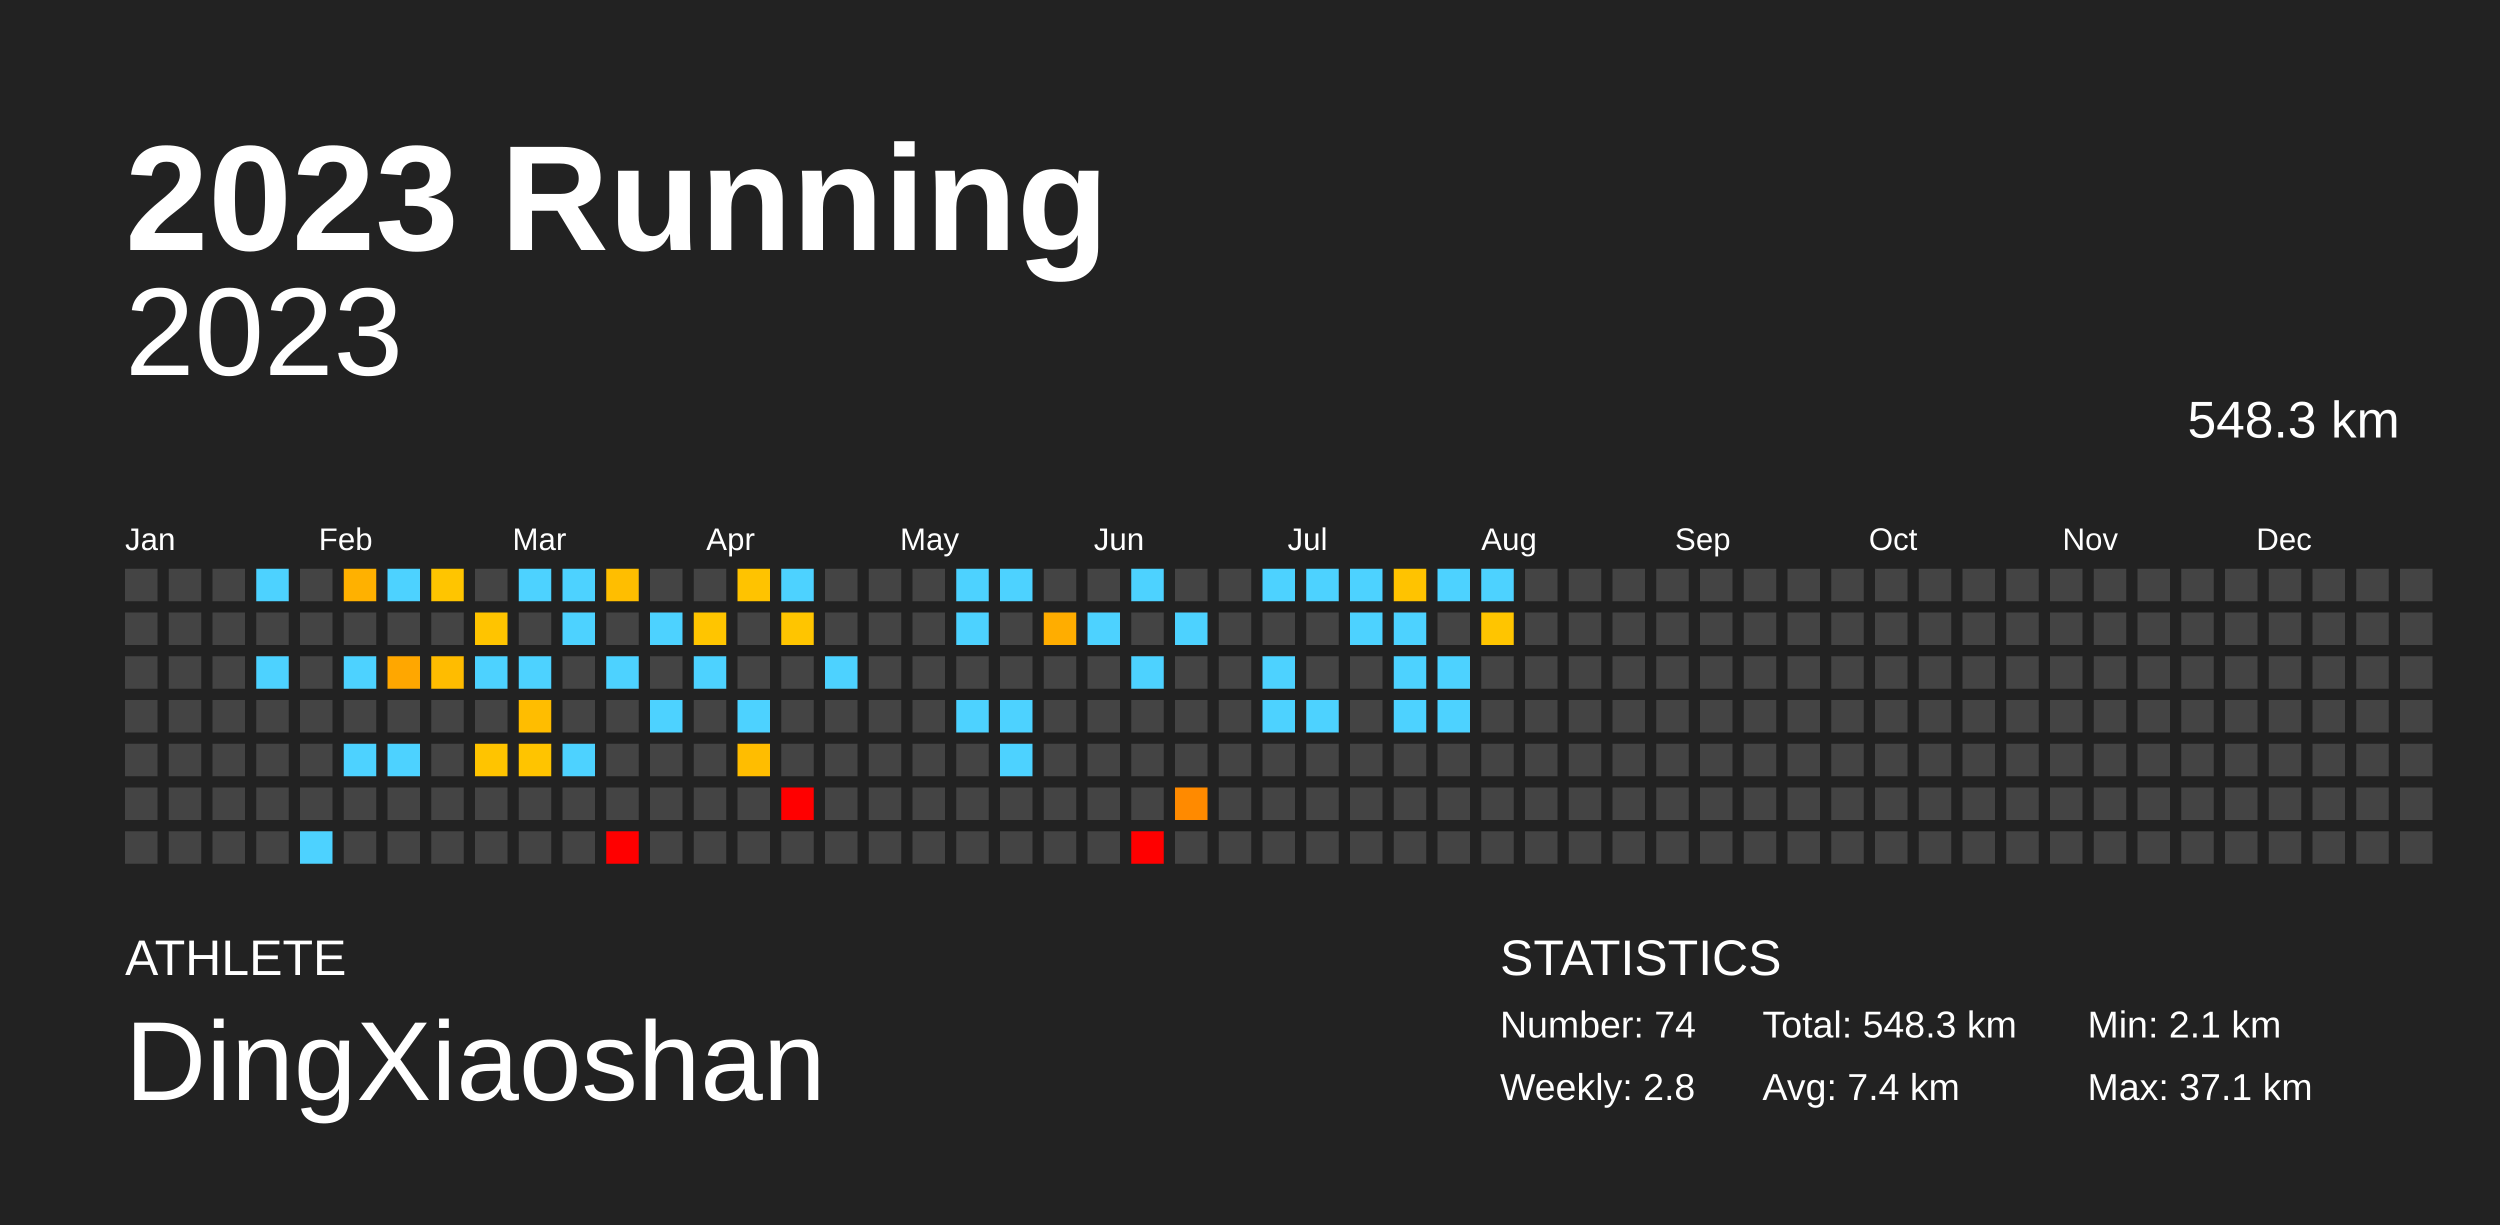
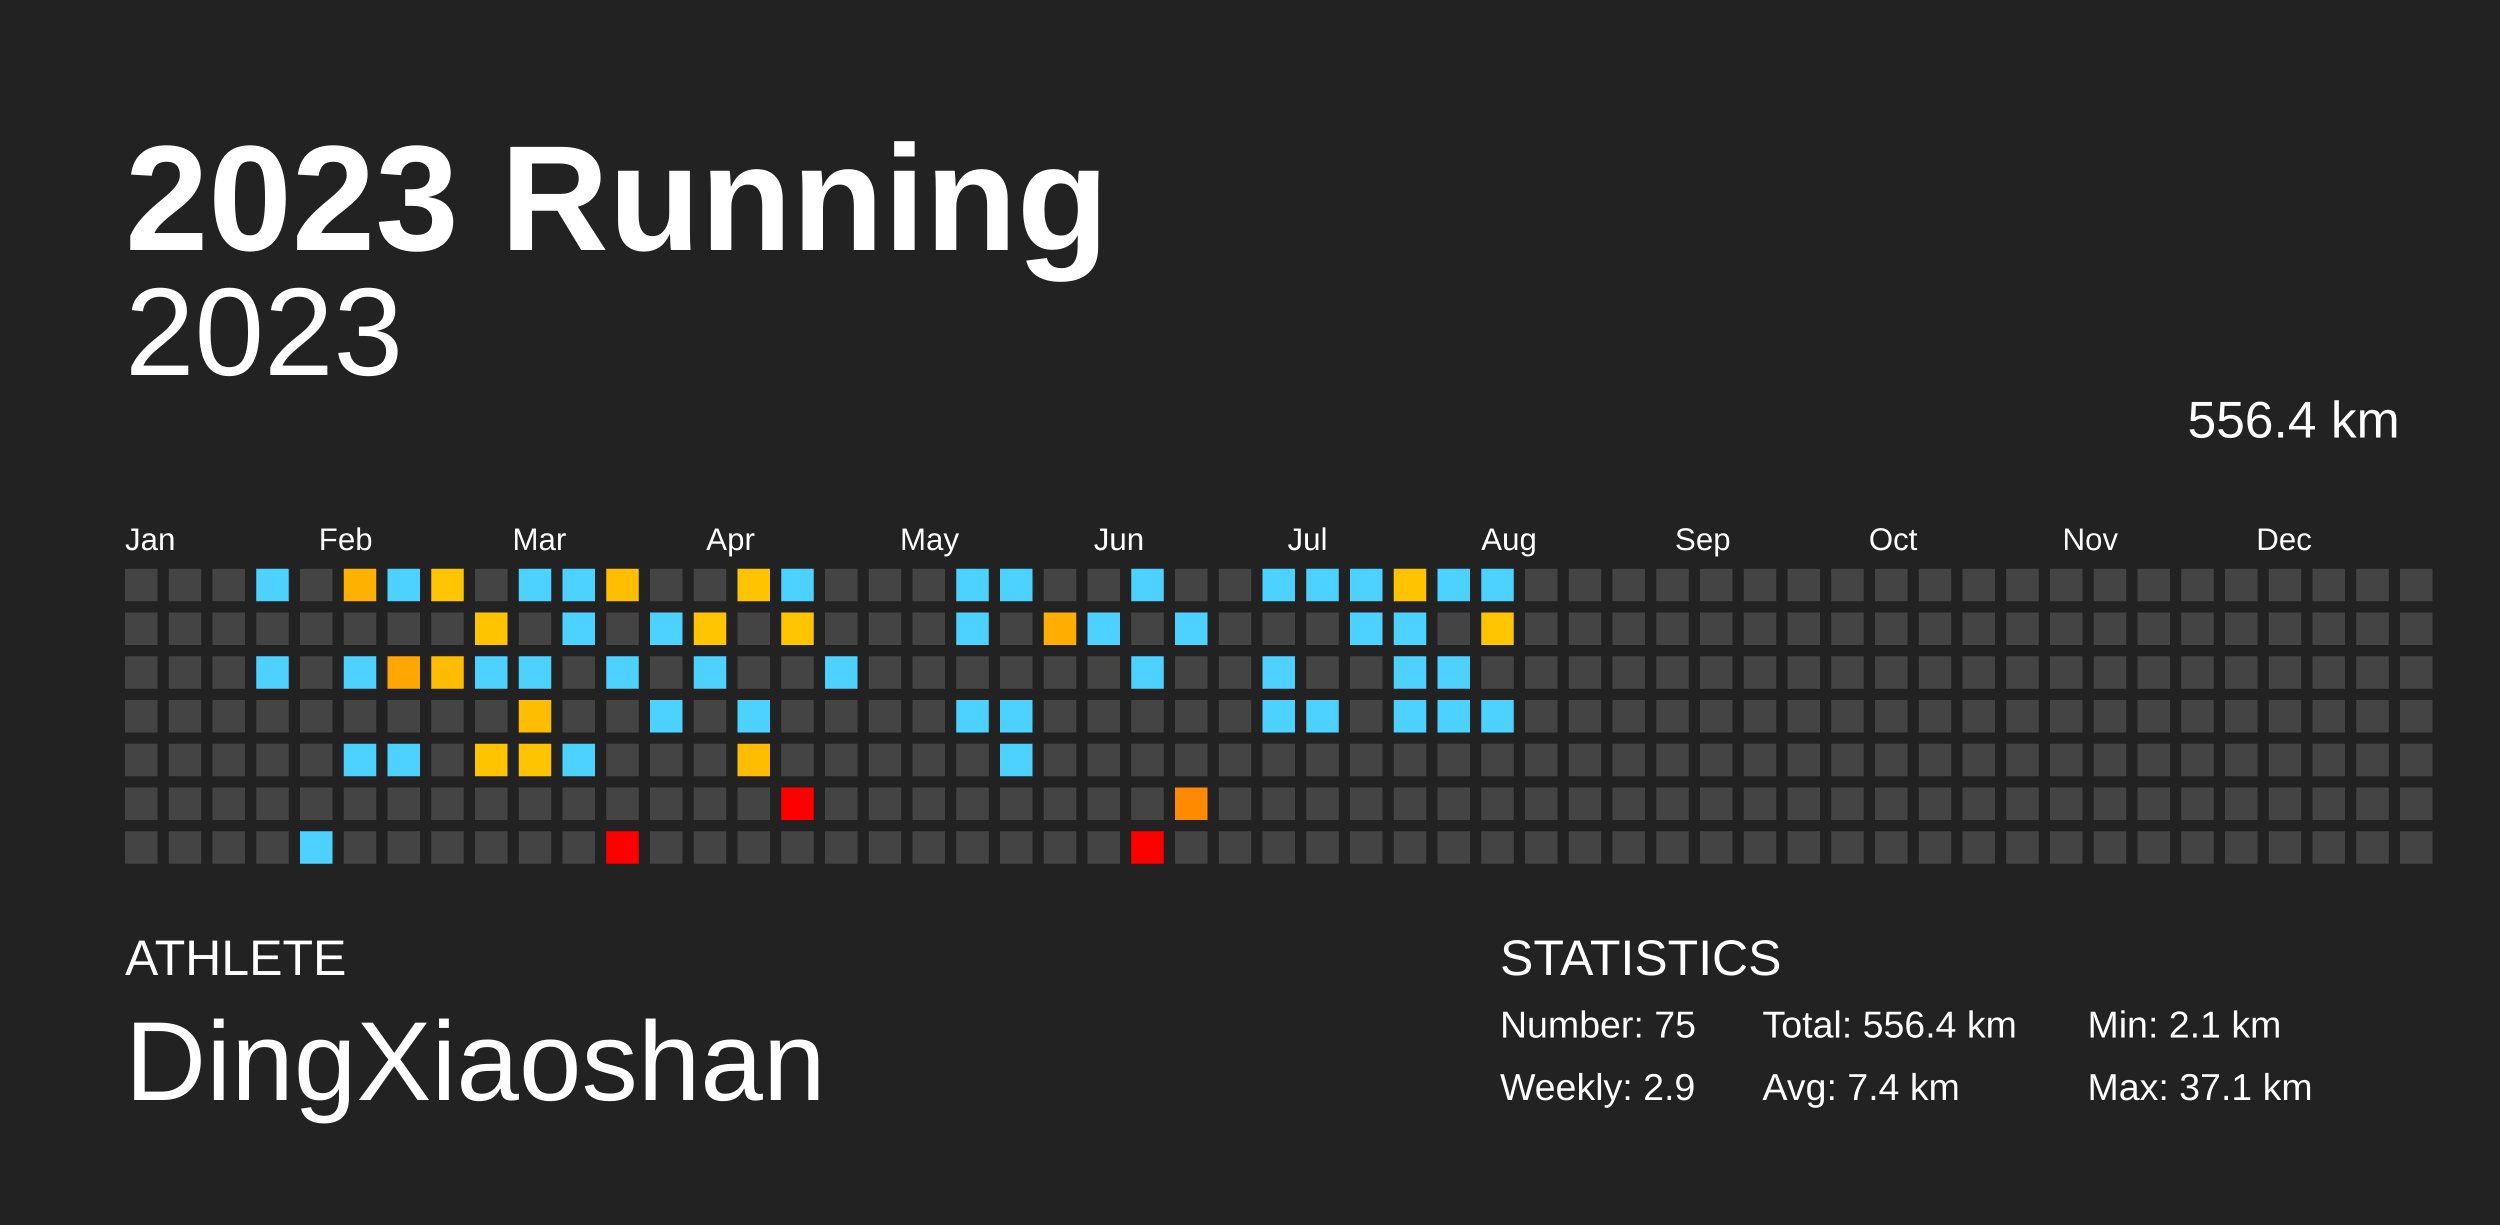
<svg xmlns="http://www.w3.org/2000/svg" baseProfile="full" height="98mm" version="1.1" viewBox="0,0,200,98" width="200mm">
  <defs />
  <rect fill="#222222" height="98" width="200" x="0" y="0" />
  <text fill="#FFFFFF" style="font-size:12px; font-family:Arial; font-weight:bold;" x="10" y="20">2023 Running</text>
  <text fill="#FFFFFF" style="font-size:4px; font-family:Arial" x="10" y="78">ATHLETE</text>
  <text fill="#FFFFFF" style="font-size:9px; font-family:Arial" x="10" y="88">DingXiaoshan</text>
  <text fill="#FFFFFF" style="font-size:4px; font-family:Arial" x="120" y="78">STATISTICS</text>
-   <text fill="#FFFFFF" style="font-size:3px; font-family:Arial" x="120" y="83">Number: 74</text>
-   <text fill="#FFFFFF" style="font-size:3px; font-family:Arial" x="120" y="88">Weekly: 2.8</text>
-   <text fill="#FFFFFF" style="font-size:3px; font-family:Arial" x="141" y="83">Total: 548.3 km</text>
+   <text fill="#FFFFFF" style="font-size:3px; font-family:Arial" x="120" y="83">Number: 75</text>
+   <text fill="#FFFFFF" style="font-size:3px; font-family:Arial" x="120" y="88">Weekly: 2.9</text>
+   <text fill="#FFFFFF" style="font-size:3px; font-family:Arial" x="141" y="83">Total: 556.4 km</text>
  <text fill="#FFFFFF" style="font-size:3px; font-family:Arial" x="141" y="88">Avg: 7.4 km</text>
  <text fill="#FFFFFF" style="font-size:3px; font-family:Arial" x="167" y="83">Min: 2.1 km</text>
  <text fill="#FFFFFF" style="font-size:3px; font-family:Arial" x="167" y="88">Max: 37.1 km</text>
  <text alignment-baseline="hanging" fill="#FFFFFF" style="font-size:10.0px; font-family:Arial;" x="10" y="30">2023</text>
-   <text alignment-baseline="hanging" fill="#FFFFFF" style="font-size:4.125px; font-family:Arial;" x="175" y="35">548.3 km</text>
+   <text alignment-baseline="hanging" fill="#FFFFFF" style="font-size:4.125px; font-family:Arial;" x="175" y="35">556.4 km</text>
  <text fill="#FFFFFF" style="font-size:2.5px; font-family:Arial" x="10.0" y="44">Jan</text>
  <text fill="#FFFFFF" style="font-size:2.5px; font-family:Arial" x="25.5" y="44">Feb</text>
  <text fill="#FFFFFF" style="font-size:2.5px; font-family:Arial" x="41.0" y="44">Mar</text>
  <text fill="#FFFFFF" style="font-size:2.5px; font-family:Arial" x="56.5" y="44">Apr</text>
  <text fill="#FFFFFF" style="font-size:2.5px; font-family:Arial" x="72.0" y="44">May</text>
  <text fill="#FFFFFF" style="font-size:2.5px; font-family:Arial" x="87.5" y="44">Jun</text>
  <text fill="#FFFFFF" style="font-size:2.5px; font-family:Arial" x="103.0" y="44">Jul</text>
  <text fill="#FFFFFF" style="font-size:2.5px; font-family:Arial" x="118.5" y="44">Aug</text>
  <text fill="#FFFFFF" style="font-size:2.5px; font-family:Arial" x="134.0" y="44">Sep</text>
  <text fill="#FFFFFF" style="font-size:2.5px; font-family:Arial" x="149.5" y="44">Oct</text>
  <text fill="#FFFFFF" style="font-size:2.5px; font-family:Arial" x="165.0" y="44">Nov</text>
  <text fill="#FFFFFF" style="font-size:2.5px; font-family:Arial" x="180.5" y="44">Dec</text>
  <rect fill="#444444" height="2.6" width="2.6" x="10.0" y="45.5" />
  <rect fill="#444444" height="2.6" width="2.6" x="10.0" y="49.0" />
  <rect fill="#444444" height="2.6" width="2.6" x="10.0" y="52.5" />
  <rect fill="#444444" height="2.6" width="2.6" x="10.0" y="56.0" />
  <rect fill="#444444" height="2.6" width="2.6" x="10.0" y="59.5" />
  <rect fill="#444444" height="2.6" width="2.6" x="10.0" y="63.0" />
  <rect fill="#444444" height="2.6" width="2.6" x="10.0" y="66.5" />
  <rect fill="#444444" height="2.6" width="2.6" x="13.5" y="45.5" />
  <rect fill="#444444" height="2.6" width="2.6" x="13.5" y="49.0" />
  <rect fill="#444444" height="2.6" width="2.6" x="13.5" y="52.5" />
  <rect fill="#444444" height="2.6" width="2.6" x="13.5" y="56.0" />
  <rect fill="#444444" height="2.6" width="2.6" x="13.5" y="59.5" />
  <rect fill="#444444" height="2.6" width="2.6" x="13.5" y="63.0" />
  <rect fill="#444444" height="2.6" width="2.6" x="13.5" y="66.5" />
  <rect fill="#444444" height="2.6" width="2.6" x="17.0" y="45.5" />
  <rect fill="#444444" height="2.6" width="2.6" x="17.0" y="49.0" />
  <rect fill="#444444" height="2.6" width="2.6" x="17.0" y="52.5" />
  <rect fill="#444444" height="2.6" width="2.6" x="17.0" y="56.0" />
  <rect fill="#444444" height="2.6" width="2.6" x="17.0" y="59.5" />
  <rect fill="#444444" height="2.6" width="2.6" x="17.0" y="63.0" />
  <rect fill="#444444" height="2.6" width="2.6" x="17.0" y="66.5" />
  <rect fill="#4dd2ff" height="2.6" width="2.6" x="20.5" y="45.5" />
  <rect fill="#444444" height="2.6" width="2.6" x="20.5" y="49.0" />
  <rect fill="#4dd2ff" height="2.6" width="2.6" x="20.5" y="52.5" />
  <rect fill="#444444" height="2.6" width="2.6" x="20.5" y="56.0" />
  <rect fill="#444444" height="2.6" width="2.6" x="20.5" y="59.5" />
  <rect fill="#444444" height="2.6" width="2.6" x="20.5" y="63.0" />
  <rect fill="#444444" height="2.6" width="2.6" x="20.5" y="66.5" />
  <rect fill="#444444" height="2.6" width="2.6" x="24.0" y="45.5" />
  <rect fill="#444444" height="2.6" width="2.6" x="24.0" y="49.0" />
  <rect fill="#444444" height="2.6" width="2.6" x="24.0" y="52.5" />
  <rect fill="#444444" height="2.6" width="2.6" x="24.0" y="56.0" />
  <rect fill="#444444" height="2.6" width="2.6" x="24.0" y="59.5" />
  <rect fill="#444444" height="2.6" width="2.6" x="24.0" y="63.0" />
  <rect fill="#4dd2ff" height="2.6" width="2.6" x="24.0" y="66.5" />
  <rect fill="#ffb100" height="2.6" width="2.6" x="27.5" y="45.5" />
  <rect fill="#444444" height="2.6" width="2.6" x="27.5" y="49.0" />
  <rect fill="#4dd2ff" height="2.6" width="2.6" x="27.5" y="52.5" />
  <rect fill="#444444" height="2.6" width="2.6" x="27.5" y="56.0" />
  <rect fill="#4dd2ff" height="2.6" width="2.6" x="27.5" y="59.5" />
  <rect fill="#444444" height="2.6" width="2.6" x="27.5" y="63.0" />
  <rect fill="#444444" height="2.6" width="2.6" x="27.5" y="66.5" />
  <rect fill="#4dd2ff" height="2.6" width="2.6" x="31.0" y="45.5" />
  <rect fill="#444444" height="2.6" width="2.6" x="31.0" y="49.0" />
  <rect fill="#ffa700" height="2.6" width="2.6" x="31.0" y="52.5" />
  <rect fill="#444444" height="2.6" width="2.6" x="31.0" y="56.0" />
  <rect fill="#4dd2ff" height="2.6" width="2.6" x="31.0" y="59.5" />
  <rect fill="#444444" height="2.6" width="2.6" x="31.0" y="63.0" />
  <rect fill="#444444" height="2.6" width="2.6" x="31.0" y="66.5" />
  <rect fill="#ffc500" height="2.6" width="2.6" x="34.5" y="45.5" />
  <rect fill="#444444" height="2.6" width="2.6" x="34.5" y="49.0" />
  <rect fill="#ffbc00" height="2.6" width="2.6" x="34.5" y="52.5" />
  <rect fill="#444444" height="2.6" width="2.6" x="34.5" y="56.0" />
  <rect fill="#444444" height="2.6" width="2.6" x="34.5" y="59.5" />
  <rect fill="#444444" height="2.6" width="2.6" x="34.5" y="63.0" />
  <rect fill="#444444" height="2.6" width="2.6" x="34.5" y="66.5" />
  <rect fill="#444444" height="2.6" width="2.6" x="38.0" y="45.5" />
  <rect fill="#ffc400" height="2.6" width="2.6" x="38.0" y="49.0" />
  <rect fill="#4dd2ff" height="2.6" width="2.6" x="38.0" y="52.5" />
  <rect fill="#444444" height="2.6" width="2.6" x="38.0" y="56.0" />
  <rect fill="#ffc400" height="2.6" width="2.6" x="38.0" y="59.5" />
  <rect fill="#444444" height="2.6" width="2.6" x="38.0" y="63.0" />
  <rect fill="#444444" height="2.6" width="2.6" x="38.0" y="66.5" />
  <rect fill="#4dd2ff" height="2.6" width="2.6" x="41.5" y="45.5" />
  <rect fill="#444444" height="2.6" width="2.6" x="41.5" y="49.0" />
  <rect fill="#4dd2ff" height="2.6" width="2.6" x="41.5" y="52.5" />
  <rect fill="#ffbd00" height="2.6" width="2.6" x="41.5" y="56.0" />
  <rect fill="#ffc400" height="2.6" width="2.6" x="41.5" y="59.5" />
  <rect fill="#444444" height="2.6" width="2.6" x="41.5" y="63.0" />
  <rect fill="#444444" height="2.6" width="2.6" x="41.5" y="66.5" />
  <rect fill="#4dd2ff" height="2.6" width="2.6" x="45.0" y="45.5" />
  <rect fill="#4dd2ff" height="2.6" width="2.6" x="45.0" y="49.0" />
  <rect fill="#444444" height="2.6" width="2.6" x="45.0" y="52.5" />
  <rect fill="#444444" height="2.6" width="2.6" x="45.0" y="56.0" />
  <rect fill="#4dd2ff" height="2.6" width="2.6" x="45.0" y="59.5" />
  <rect fill="#444444" height="2.6" width="2.6" x="45.0" y="63.0" />
  <rect fill="#444444" height="2.6" width="2.6" x="45.0" y="66.5" />
  <rect fill="#ffbe00" height="2.6" width="2.6" x="48.5" y="45.5" />
  <rect fill="#444444" height="2.6" width="2.6" x="48.5" y="49.0" />
  <rect fill="#4dd2ff" height="2.6" width="2.6" x="48.5" y="52.5" />
  <rect fill="#444444" height="2.6" width="2.6" x="48.5" y="56.0" />
  <rect fill="#444444" height="2.6" width="2.6" x="48.5" y="59.5" />
  <rect fill="#444444" height="2.6" width="2.6" x="48.5" y="63.0" />
  <rect fill="red" height="2.6" width="2.6" x="48.5" y="66.5" />
  <rect fill="#444444" height="2.6" width="2.6" x="52.0" y="45.5" />
  <rect fill="#4dd2ff" height="2.6" width="2.6" x="52.0" y="49.0" />
  <rect fill="#444444" height="2.6" width="2.6" x="52.0" y="52.5" />
  <rect fill="#4dd2ff" height="2.6" width="2.6" x="52.0" y="56.0" />
  <rect fill="#444444" height="2.6" width="2.6" x="52.0" y="59.5" />
  <rect fill="#444444" height="2.6" width="2.6" x="52.0" y="63.0" />
  <rect fill="#444444" height="2.6" width="2.6" x="52.0" y="66.5" />
  <rect fill="#444444" height="2.6" width="2.6" x="55.5" y="45.5" />
  <rect fill="#ffc500" height="2.6" width="2.6" x="55.5" y="49.0" />
  <rect fill="#4dd2ff" height="2.6" width="2.6" x="55.5" y="52.5" />
  <rect fill="#444444" height="2.6" width="2.6" x="55.5" y="56.0" />
  <rect fill="#444444" height="2.6" width="2.6" x="55.5" y="59.5" />
  <rect fill="#444444" height="2.6" width="2.6" x="55.5" y="63.0" />
  <rect fill="#444444" height="2.6" width="2.6" x="55.5" y="66.5" />
  <rect fill="#ffc300" height="2.6" width="2.6" x="59.0" y="45.5" />
  <rect fill="#444444" height="2.6" width="2.6" x="59.0" y="49.0" />
  <rect fill="#444444" height="2.6" width="2.6" x="59.0" y="52.5" />
  <rect fill="#4dd2ff" height="2.6" width="2.6" x="59.0" y="56.0" />
  <rect fill="#ffbd00" height="2.6" width="2.6" x="59.0" y="59.5" />
  <rect fill="#444444" height="2.6" width="2.6" x="59.0" y="63.0" />
  <rect fill="#444444" height="2.6" width="2.6" x="59.0" y="66.5" />
  <rect fill="#4dd2ff" height="2.6" width="2.6" x="62.5" y="45.5" />
  <rect fill="#ffc500" height="2.6" width="2.6" x="62.5" y="49.0" />
  <rect fill="#444444" height="2.6" width="2.6" x="62.5" y="52.5" />
  <rect fill="#444444" height="2.6" width="2.6" x="62.5" y="56.0" />
  <rect fill="#444444" height="2.6" width="2.6" x="62.5" y="59.5" />
  <rect fill="red" height="2.6" width="2.6" x="62.5" y="63.0" />
  <rect fill="#444444" height="2.6" width="2.6" x="62.5" y="66.5" />
  <rect fill="#444444" height="2.6" width="2.6" x="66.0" y="45.5" />
  <rect fill="#444444" height="2.6" width="2.6" x="66.0" y="49.0" />
  <rect fill="#4dd2ff" height="2.6" width="2.6" x="66.0" y="52.5" />
  <rect fill="#444444" height="2.6" width="2.6" x="66.0" y="56.0" />
  <rect fill="#444444" height="2.6" width="2.6" x="66.0" y="59.5" />
  <rect fill="#444444" height="2.6" width="2.6" x="66.0" y="63.0" />
  <rect fill="#444444" height="2.6" width="2.6" x="66.0" y="66.5" />
  <rect fill="#444444" height="2.6" width="2.6" x="69.5" y="45.5" />
  <rect fill="#444444" height="2.6" width="2.6" x="69.5" y="49.0" />
  <rect fill="#444444" height="2.6" width="2.6" x="69.5" y="52.5" />
  <rect fill="#444444" height="2.6" width="2.6" x="69.5" y="56.0" />
  <rect fill="#444444" height="2.6" width="2.6" x="69.5" y="59.5" />
  <rect fill="#444444" height="2.6" width="2.6" x="69.5" y="63.0" />
  <rect fill="#444444" height="2.6" width="2.6" x="69.5" y="66.5" />
  <rect fill="#444444" height="2.6" width="2.6" x="73.0" y="45.5" />
  <rect fill="#444444" height="2.6" width="2.6" x="73.0" y="49.0" />
  <rect fill="#444444" height="2.6" width="2.6" x="73.0" y="52.5" />
  <rect fill="#444444" height="2.6" width="2.6" x="73.0" y="56.0" />
  <rect fill="#444444" height="2.6" width="2.6" x="73.0" y="59.5" />
  <rect fill="#444444" height="2.6" width="2.6" x="73.0" y="63.0" />
  <rect fill="#444444" height="2.6" width="2.6" x="73.0" y="66.5" />
  <rect fill="#4dd2ff" height="2.6" width="2.6" x="76.5" y="45.5" />
  <rect fill="#4dd2ff" height="2.6" width="2.6" x="76.5" y="49.0" />
  <rect fill="#444444" height="2.6" width="2.6" x="76.5" y="52.5" />
  <rect fill="#4dd2ff" height="2.6" width="2.6" x="76.5" y="56.0" />
  <rect fill="#444444" height="2.6" width="2.6" x="76.5" y="59.5" />
  <rect fill="#444444" height="2.6" width="2.6" x="76.5" y="63.0" />
  <rect fill="#444444" height="2.6" width="2.6" x="76.5" y="66.5" />
  <rect fill="#4dd2ff" height="2.6" width="2.6" x="80.0" y="45.5" />
  <rect fill="#444444" height="2.6" width="2.6" x="80.0" y="49.0" />
  <rect fill="#444444" height="2.6" width="2.6" x="80.0" y="52.5" />
  <rect fill="#4dd2ff" height="2.6" width="2.6" x="80.0" y="56.0" />
  <rect fill="#4dd2ff" height="2.6" width="2.6" x="80.0" y="59.5" />
  <rect fill="#444444" height="2.6" width="2.6" x="80.0" y="63.0" />
  <rect fill="#444444" height="2.6" width="2.6" x="80.0" y="66.5" />
  <rect fill="#444444" height="2.6" width="2.6" x="83.5" y="45.5" />
  <rect fill="#ffad00" height="2.6" width="2.6" x="83.5" y="49.0" />
  <rect fill="#444444" height="2.6" width="2.6" x="83.5" y="52.5" />
  <rect fill="#444444" height="2.6" width="2.6" x="83.5" y="56.0" />
  <rect fill="#444444" height="2.6" width="2.6" x="83.5" y="59.5" />
  <rect fill="#444444" height="2.6" width="2.6" x="83.5" y="63.0" />
  <rect fill="#444444" height="2.6" width="2.6" x="83.5" y="66.5" />
  <rect fill="#444444" height="2.6" width="2.6" x="87.0" y="45.5" />
  <rect fill="#4dd2ff" height="2.6" width="2.6" x="87.0" y="49.0" />
  <rect fill="#444444" height="2.6" width="2.6" x="87.0" y="52.5" />
  <rect fill="#444444" height="2.6" width="2.6" x="87.0" y="56.0" />
  <rect fill="#444444" height="2.6" width="2.6" x="87.0" y="59.5" />
  <rect fill="#444444" height="2.6" width="2.6" x="87.0" y="63.0" />
  <rect fill="#444444" height="2.6" width="2.6" x="87.0" y="66.5" />
  <rect fill="#4dd2ff" height="2.6" width="2.6" x="90.5" y="45.5" />
  <rect fill="#444444" height="2.6" width="2.6" x="90.5" y="49.0" />
  <rect fill="#4dd2ff" height="2.6" width="2.6" x="90.5" y="52.5" />
  <rect fill="#444444" height="2.6" width="2.6" x="90.5" y="56.0" />
  <rect fill="#444444" height="2.6" width="2.6" x="90.5" y="59.5" />
  <rect fill="#444444" height="2.6" width="2.6" x="90.5" y="63.0" />
  <rect fill="red" height="2.6" width="2.6" x="90.5" y="66.5" />
  <rect fill="#444444" height="2.6" width="2.6" x="94.0" y="45.5" />
  <rect fill="#4dd2ff" height="2.6" width="2.6" x="94.0" y="49.0" />
  <rect fill="#444444" height="2.6" width="2.6" x="94.0" y="52.5" />
  <rect fill="#444444" height="2.6" width="2.6" x="94.0" y="56.0" />
  <rect fill="#444444" height="2.6" width="2.6" x="94.0" y="59.5" />
  <rect fill="#ff8a00" height="2.6" width="2.6" x="94.0" y="63.0" />
  <rect fill="#444444" height="2.6" width="2.6" x="94.0" y="66.5" />
  <rect fill="#444444" height="2.6" width="2.6" x="97.5" y="45.5" />
  <rect fill="#444444" height="2.6" width="2.6" x="97.5" y="49.0" />
  <rect fill="#444444" height="2.6" width="2.6" x="97.5" y="52.5" />
  <rect fill="#444444" height="2.6" width="2.6" x="97.5" y="56.0" />
  <rect fill="#444444" height="2.6" width="2.6" x="97.5" y="59.5" />
  <rect fill="#444444" height="2.6" width="2.6" x="97.5" y="63.0" />
  <rect fill="#444444" height="2.6" width="2.6" x="97.5" y="66.5" />
  <rect fill="#4dd2ff" height="2.6" width="2.6" x="101.0" y="45.5" />
  <rect fill="#444444" height="2.6" width="2.6" x="101.0" y="49.0" />
  <rect fill="#4dd2ff" height="2.6" width="2.6" x="101.0" y="52.5" />
  <rect fill="#4dd2ff" height="2.6" width="2.6" x="101.0" y="56.0" />
  <rect fill="#444444" height="2.6" width="2.6" x="101.0" y="59.5" />
  <rect fill="#444444" height="2.6" width="2.6" x="101.0" y="63.0" />
  <rect fill="#444444" height="2.6" width="2.6" x="101.0" y="66.5" />
  <rect fill="#4dd2ff" height="2.6" width="2.6" x="104.5" y="45.5" />
  <rect fill="#444444" height="2.6" width="2.6" x="104.5" y="49.0" />
  <rect fill="#444444" height="2.6" width="2.6" x="104.5" y="52.5" />
  <rect fill="#4dd2ff" height="2.6" width="2.6" x="104.5" y="56.0" />
  <rect fill="#444444" height="2.6" width="2.6" x="104.5" y="59.5" />
  <rect fill="#444444" height="2.6" width="2.6" x="104.5" y="63.0" />
  <rect fill="#444444" height="2.6" width="2.6" x="104.5" y="66.5" />
  <rect fill="#4dd2ff" height="2.6" width="2.6" x="108.0" y="45.5" />
  <rect fill="#4dd2ff" height="2.6" width="2.6" x="108.0" y="49.0" />
  <rect fill="#444444" height="2.6" width="2.6" x="108.0" y="52.5" />
  <rect fill="#444444" height="2.6" width="2.6" x="108.0" y="56.0" />
  <rect fill="#444444" height="2.6" width="2.6" x="108.0" y="59.5" />
  <rect fill="#444444" height="2.6" width="2.6" x="108.0" y="63.0" />
  <rect fill="#444444" height="2.6" width="2.6" x="108.0" y="66.5" />
  <rect fill="#ffc300" height="2.6" width="2.6" x="111.5" y="45.5" />
  <rect fill="#4dd2ff" height="2.6" width="2.6" x="111.5" y="49.0" />
  <rect fill="#4dd2ff" height="2.6" width="2.6" x="111.5" y="52.5" />
  <rect fill="#4dd2ff" height="2.6" width="2.6" x="111.5" y="56.0" />
  <rect fill="#444444" height="2.6" width="2.6" x="111.5" y="59.5" />
  <rect fill="#444444" height="2.6" width="2.6" x="111.5" y="63.0" />
  <rect fill="#444444" height="2.6" width="2.6" x="111.5" y="66.5" />
  <rect fill="#4dd2ff" height="2.6" width="2.6" x="115.0" y="45.5" />
  <rect fill="#444444" height="2.6" width="2.6" x="115.0" y="49.0" />
  <rect fill="#4dd2ff" height="2.6" width="2.6" x="115.0" y="52.5" />
  <rect fill="#4dd2ff" height="2.6" width="2.6" x="115.0" y="56.0" />
  <rect fill="#444444" height="2.6" width="2.6" x="115.0" y="59.5" />
  <rect fill="#444444" height="2.6" width="2.6" x="115.0" y="63.0" />
  <rect fill="#444444" height="2.6" width="2.6" x="115.0" y="66.5" />
  <rect fill="#4dd2ff" height="2.6" width="2.6" x="118.5" y="45.5" />
  <rect fill="#ffc500" height="2.6" width="2.6" x="118.5" y="49.0" />
  <rect fill="#444444" height="2.6" width="2.6" x="118.5" y="52.5" />
-   <rect fill="#444444" height="2.6" width="2.6" x="118.5" y="56.0" />
+   <rect fill="#4dd2ff" height="2.6" width="2.6" x="118.5" y="56.0" />
  <rect fill="#444444" height="2.6" width="2.6" x="118.5" y="59.5" />
  <rect fill="#444444" height="2.6" width="2.6" x="118.5" y="63.0" />
  <rect fill="#444444" height="2.6" width="2.6" x="118.5" y="66.5" />
  <rect fill="#444444" height="2.6" width="2.6" x="122.0" y="45.5" />
  <rect fill="#444444" height="2.6" width="2.6" x="122.0" y="49.0" />
  <rect fill="#444444" height="2.6" width="2.6" x="122.0" y="52.5" />
  <rect fill="#444444" height="2.6" width="2.6" x="122.0" y="56.0" />
  <rect fill="#444444" height="2.6" width="2.6" x="122.0" y="59.5" />
  <rect fill="#444444" height="2.6" width="2.6" x="122.0" y="63.0" />
  <rect fill="#444444" height="2.6" width="2.6" x="122.0" y="66.5" />
  <rect fill="#444444" height="2.6" width="2.6" x="125.5" y="45.5" />
  <rect fill="#444444" height="2.6" width="2.6" x="125.5" y="49.0" />
  <rect fill="#444444" height="2.6" width="2.6" x="125.5" y="52.5" />
  <rect fill="#444444" height="2.6" width="2.6" x="125.5" y="56.0" />
  <rect fill="#444444" height="2.6" width="2.6" x="125.5" y="59.5" />
  <rect fill="#444444" height="2.6" width="2.6" x="125.5" y="63.0" />
  <rect fill="#444444" height="2.6" width="2.6" x="125.5" y="66.5" />
  <rect fill="#444444" height="2.6" width="2.6" x="129.0" y="45.5" />
  <rect fill="#444444" height="2.6" width="2.6" x="129.0" y="49.0" />
  <rect fill="#444444" height="2.6" width="2.6" x="129.0" y="52.5" />
  <rect fill="#444444" height="2.6" width="2.6" x="129.0" y="56.0" />
  <rect fill="#444444" height="2.6" width="2.6" x="129.0" y="59.5" />
  <rect fill="#444444" height="2.6" width="2.6" x="129.0" y="63.0" />
  <rect fill="#444444" height="2.6" width="2.6" x="129.0" y="66.5" />
  <rect fill="#444444" height="2.6" width="2.6" x="132.5" y="45.5" />
  <rect fill="#444444" height="2.6" width="2.6" x="132.5" y="49.0" />
  <rect fill="#444444" height="2.6" width="2.6" x="132.5" y="52.5" />
  <rect fill="#444444" height="2.6" width="2.6" x="132.5" y="56.0" />
  <rect fill="#444444" height="2.6" width="2.6" x="132.5" y="59.5" />
  <rect fill="#444444" height="2.6" width="2.6" x="132.5" y="63.0" />
  <rect fill="#444444" height="2.6" width="2.6" x="132.5" y="66.5" />
  <rect fill="#444444" height="2.6" width="2.6" x="136.0" y="45.5" />
  <rect fill="#444444" height="2.6" width="2.6" x="136.0" y="49.0" />
  <rect fill="#444444" height="2.6" width="2.6" x="136.0" y="52.5" />
  <rect fill="#444444" height="2.6" width="2.6" x="136.0" y="56.0" />
  <rect fill="#444444" height="2.6" width="2.6" x="136.0" y="59.5" />
  <rect fill="#444444" height="2.6" width="2.6" x="136.0" y="63.0" />
  <rect fill="#444444" height="2.6" width="2.6" x="136.0" y="66.5" />
  <rect fill="#444444" height="2.6" width="2.6" x="139.5" y="45.5" />
  <rect fill="#444444" height="2.6" width="2.6" x="139.5" y="49.0" />
  <rect fill="#444444" height="2.6" width="2.6" x="139.5" y="52.5" />
  <rect fill="#444444" height="2.6" width="2.6" x="139.5" y="56.0" />
  <rect fill="#444444" height="2.6" width="2.6" x="139.5" y="59.5" />
  <rect fill="#444444" height="2.6" width="2.6" x="139.5" y="63.0" />
  <rect fill="#444444" height="2.6" width="2.6" x="139.5" y="66.5" />
  <rect fill="#444444" height="2.6" width="2.6" x="143.0" y="45.5" />
  <rect fill="#444444" height="2.6" width="2.6" x="143.0" y="49.0" />
  <rect fill="#444444" height="2.6" width="2.6" x="143.0" y="52.5" />
  <rect fill="#444444" height="2.6" width="2.6" x="143.0" y="56.0" />
  <rect fill="#444444" height="2.6" width="2.6" x="143.0" y="59.5" />
  <rect fill="#444444" height="2.6" width="2.6" x="143.0" y="63.0" />
  <rect fill="#444444" height="2.6" width="2.6" x="143.0" y="66.5" />
  <rect fill="#444444" height="2.6" width="2.6" x="146.5" y="45.5" />
  <rect fill="#444444" height="2.6" width="2.6" x="146.5" y="49.0" />
  <rect fill="#444444" height="2.6" width="2.6" x="146.5" y="52.5" />
  <rect fill="#444444" height="2.6" width="2.6" x="146.5" y="56.0" />
  <rect fill="#444444" height="2.6" width="2.6" x="146.5" y="59.5" />
  <rect fill="#444444" height="2.6" width="2.6" x="146.5" y="63.0" />
  <rect fill="#444444" height="2.6" width="2.6" x="146.5" y="66.5" />
  <rect fill="#444444" height="2.6" width="2.6" x="150.0" y="45.5" />
  <rect fill="#444444" height="2.6" width="2.6" x="150.0" y="49.0" />
  <rect fill="#444444" height="2.6" width="2.6" x="150.0" y="52.5" />
  <rect fill="#444444" height="2.6" width="2.6" x="150.0" y="56.0" />
  <rect fill="#444444" height="2.6" width="2.6" x="150.0" y="59.5" />
  <rect fill="#444444" height="2.6" width="2.6" x="150.0" y="63.0" />
  <rect fill="#444444" height="2.6" width="2.6" x="150.0" y="66.5" />
  <rect fill="#444444" height="2.6" width="2.6" x="153.5" y="45.5" />
  <rect fill="#444444" height="2.6" width="2.6" x="153.5" y="49.0" />
  <rect fill="#444444" height="2.6" width="2.6" x="153.5" y="52.5" />
  <rect fill="#444444" height="2.6" width="2.6" x="153.5" y="56.0" />
  <rect fill="#444444" height="2.6" width="2.6" x="153.5" y="59.5" />
  <rect fill="#444444" height="2.6" width="2.6" x="153.5" y="63.0" />
  <rect fill="#444444" height="2.6" width="2.6" x="153.5" y="66.5" />
  <rect fill="#444444" height="2.6" width="2.6" x="157.0" y="45.5" />
  <rect fill="#444444" height="2.6" width="2.6" x="157.0" y="49.0" />
  <rect fill="#444444" height="2.6" width="2.6" x="157.0" y="52.5" />
  <rect fill="#444444" height="2.6" width="2.6" x="157.0" y="56.0" />
  <rect fill="#444444" height="2.6" width="2.6" x="157.0" y="59.5" />
  <rect fill="#444444" height="2.6" width="2.6" x="157.0" y="63.0" />
  <rect fill="#444444" height="2.6" width="2.6" x="157.0" y="66.5" />
  <rect fill="#444444" height="2.6" width="2.6" x="160.5" y="45.5" />
  <rect fill="#444444" height="2.6" width="2.6" x="160.5" y="49.0" />
  <rect fill="#444444" height="2.6" width="2.6" x="160.5" y="52.5" />
  <rect fill="#444444" height="2.6" width="2.6" x="160.5" y="56.0" />
  <rect fill="#444444" height="2.6" width="2.6" x="160.5" y="59.5" />
  <rect fill="#444444" height="2.6" width="2.6" x="160.5" y="63.0" />
  <rect fill="#444444" height="2.6" width="2.6" x="160.5" y="66.5" />
  <rect fill="#444444" height="2.6" width="2.6" x="164.0" y="45.5" />
  <rect fill="#444444" height="2.6" width="2.6" x="164.0" y="49.0" />
  <rect fill="#444444" height="2.6" width="2.6" x="164.0" y="52.5" />
  <rect fill="#444444" height="2.6" width="2.6" x="164.0" y="56.0" />
  <rect fill="#444444" height="2.6" width="2.6" x="164.0" y="59.5" />
  <rect fill="#444444" height="2.6" width="2.6" x="164.0" y="63.0" />
  <rect fill="#444444" height="2.6" width="2.6" x="164.0" y="66.5" />
  <rect fill="#444444" height="2.6" width="2.6" x="167.5" y="45.5" />
  <rect fill="#444444" height="2.6" width="2.6" x="167.5" y="49.0" />
  <rect fill="#444444" height="2.6" width="2.6" x="167.5" y="52.5" />
  <rect fill="#444444" height="2.6" width="2.6" x="167.5" y="56.0" />
  <rect fill="#444444" height="2.6" width="2.6" x="167.5" y="59.5" />
  <rect fill="#444444" height="2.6" width="2.6" x="167.5" y="63.0" />
  <rect fill="#444444" height="2.6" width="2.6" x="167.5" y="66.5" />
  <rect fill="#444444" height="2.6" width="2.6" x="171.0" y="45.5" />
  <rect fill="#444444" height="2.6" width="2.6" x="171.0" y="49.0" />
  <rect fill="#444444" height="2.6" width="2.6" x="171.0" y="52.5" />
  <rect fill="#444444" height="2.6" width="2.6" x="171.0" y="56.0" />
  <rect fill="#444444" height="2.6" width="2.6" x="171.0" y="59.5" />
  <rect fill="#444444" height="2.6" width="2.6" x="171.0" y="63.0" />
  <rect fill="#444444" height="2.6" width="2.6" x="171.0" y="66.5" />
  <rect fill="#444444" height="2.6" width="2.6" x="174.5" y="45.5" />
  <rect fill="#444444" height="2.6" width="2.6" x="174.5" y="49.0" />
  <rect fill="#444444" height="2.6" width="2.6" x="174.5" y="52.5" />
  <rect fill="#444444" height="2.6" width="2.6" x="174.5" y="56.0" />
  <rect fill="#444444" height="2.6" width="2.6" x="174.5" y="59.5" />
  <rect fill="#444444" height="2.6" width="2.6" x="174.5" y="63.0" />
  <rect fill="#444444" height="2.6" width="2.6" x="174.5" y="66.5" />
  <rect fill="#444444" height="2.6" width="2.6" x="178.0" y="45.5" />
  <rect fill="#444444" height="2.6" width="2.6" x="178.0" y="49.0" />
  <rect fill="#444444" height="2.6" width="2.6" x="178.0" y="52.5" />
  <rect fill="#444444" height="2.6" width="2.6" x="178.0" y="56.0" />
  <rect fill="#444444" height="2.6" width="2.6" x="178.0" y="59.5" />
  <rect fill="#444444" height="2.6" width="2.6" x="178.0" y="63.0" />
  <rect fill="#444444" height="2.6" width="2.6" x="178.0" y="66.5" />
  <rect fill="#444444" height="2.6" width="2.6" x="181.5" y="45.5" />
  <rect fill="#444444" height="2.6" width="2.6" x="181.5" y="49.0" />
  <rect fill="#444444" height="2.6" width="2.6" x="181.5" y="52.5" />
  <rect fill="#444444" height="2.6" width="2.6" x="181.5" y="56.0" />
  <rect fill="#444444" height="2.6" width="2.6" x="181.5" y="59.5" />
  <rect fill="#444444" height="2.6" width="2.6" x="181.5" y="63.0" />
  <rect fill="#444444" height="2.6" width="2.6" x="181.5" y="66.5" />
  <rect fill="#444444" height="2.6" width="2.6" x="185.0" y="45.5" />
  <rect fill="#444444" height="2.6" width="2.6" x="185.0" y="49.0" />
  <rect fill="#444444" height="2.6" width="2.6" x="185.0" y="52.5" />
  <rect fill="#444444" height="2.6" width="2.6" x="185.0" y="56.0" />
  <rect fill="#444444" height="2.6" width="2.6" x="185.0" y="59.5" />
  <rect fill="#444444" height="2.6" width="2.6" x="185.0" y="63.0" />
  <rect fill="#444444" height="2.6" width="2.6" x="185.0" y="66.5" />
  <rect fill="#444444" height="2.6" width="2.6" x="188.5" y="45.5" />
  <rect fill="#444444" height="2.6" width="2.6" x="188.5" y="49.0" />
  <rect fill="#444444" height="2.6" width="2.6" x="188.5" y="52.5" />
  <rect fill="#444444" height="2.6" width="2.6" x="188.5" y="56.0" />
  <rect fill="#444444" height="2.6" width="2.6" x="188.5" y="59.5" />
  <rect fill="#444444" height="2.6" width="2.6" x="188.5" y="63.0" />
  <rect fill="#444444" height="2.6" width="2.6" x="188.5" y="66.5" />
  <rect fill="#444444" height="2.6" width="2.6" x="192.0" y="45.5" />
  <rect fill="#444444" height="2.6" width="2.6" x="192.0" y="49.0" />
  <rect fill="#444444" height="2.6" width="2.6" x="192.0" y="52.5" />
  <rect fill="#444444" height="2.6" width="2.6" x="192.0" y="56.0" />
  <rect fill="#444444" height="2.6" width="2.6" x="192.0" y="59.5" />
  <rect fill="#444444" height="2.6" width="2.6" x="192.0" y="63.0" />
  <rect fill="#444444" height="2.6" width="2.6" x="192.0" y="66.5" />
</svg>
